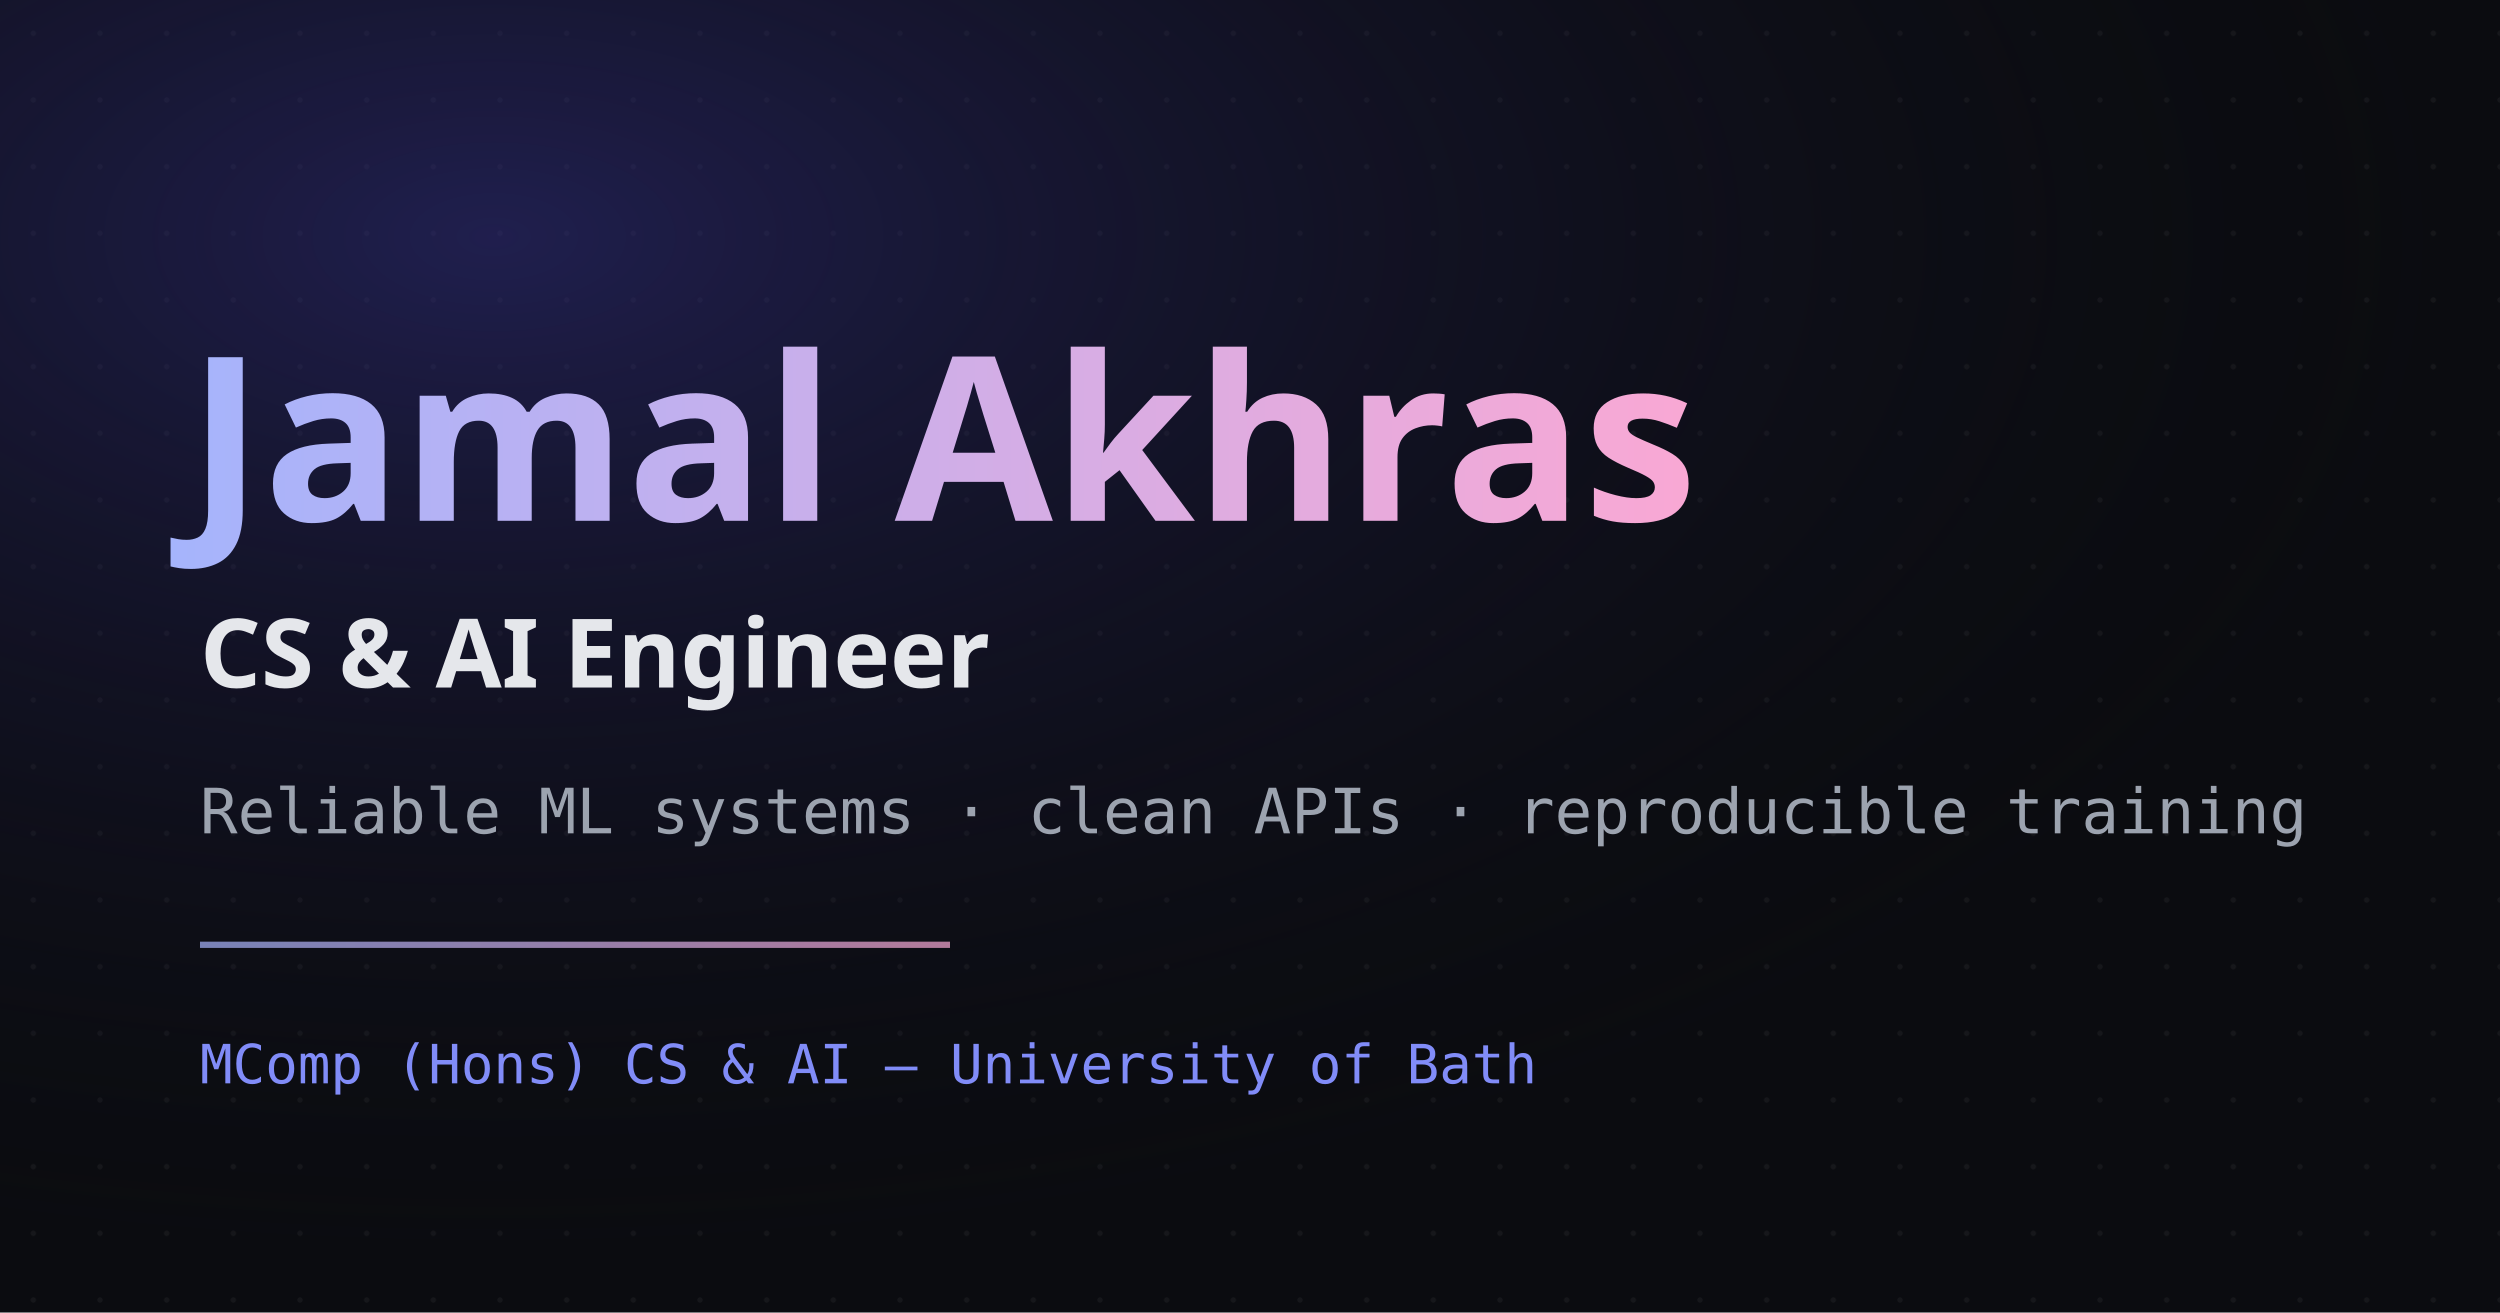
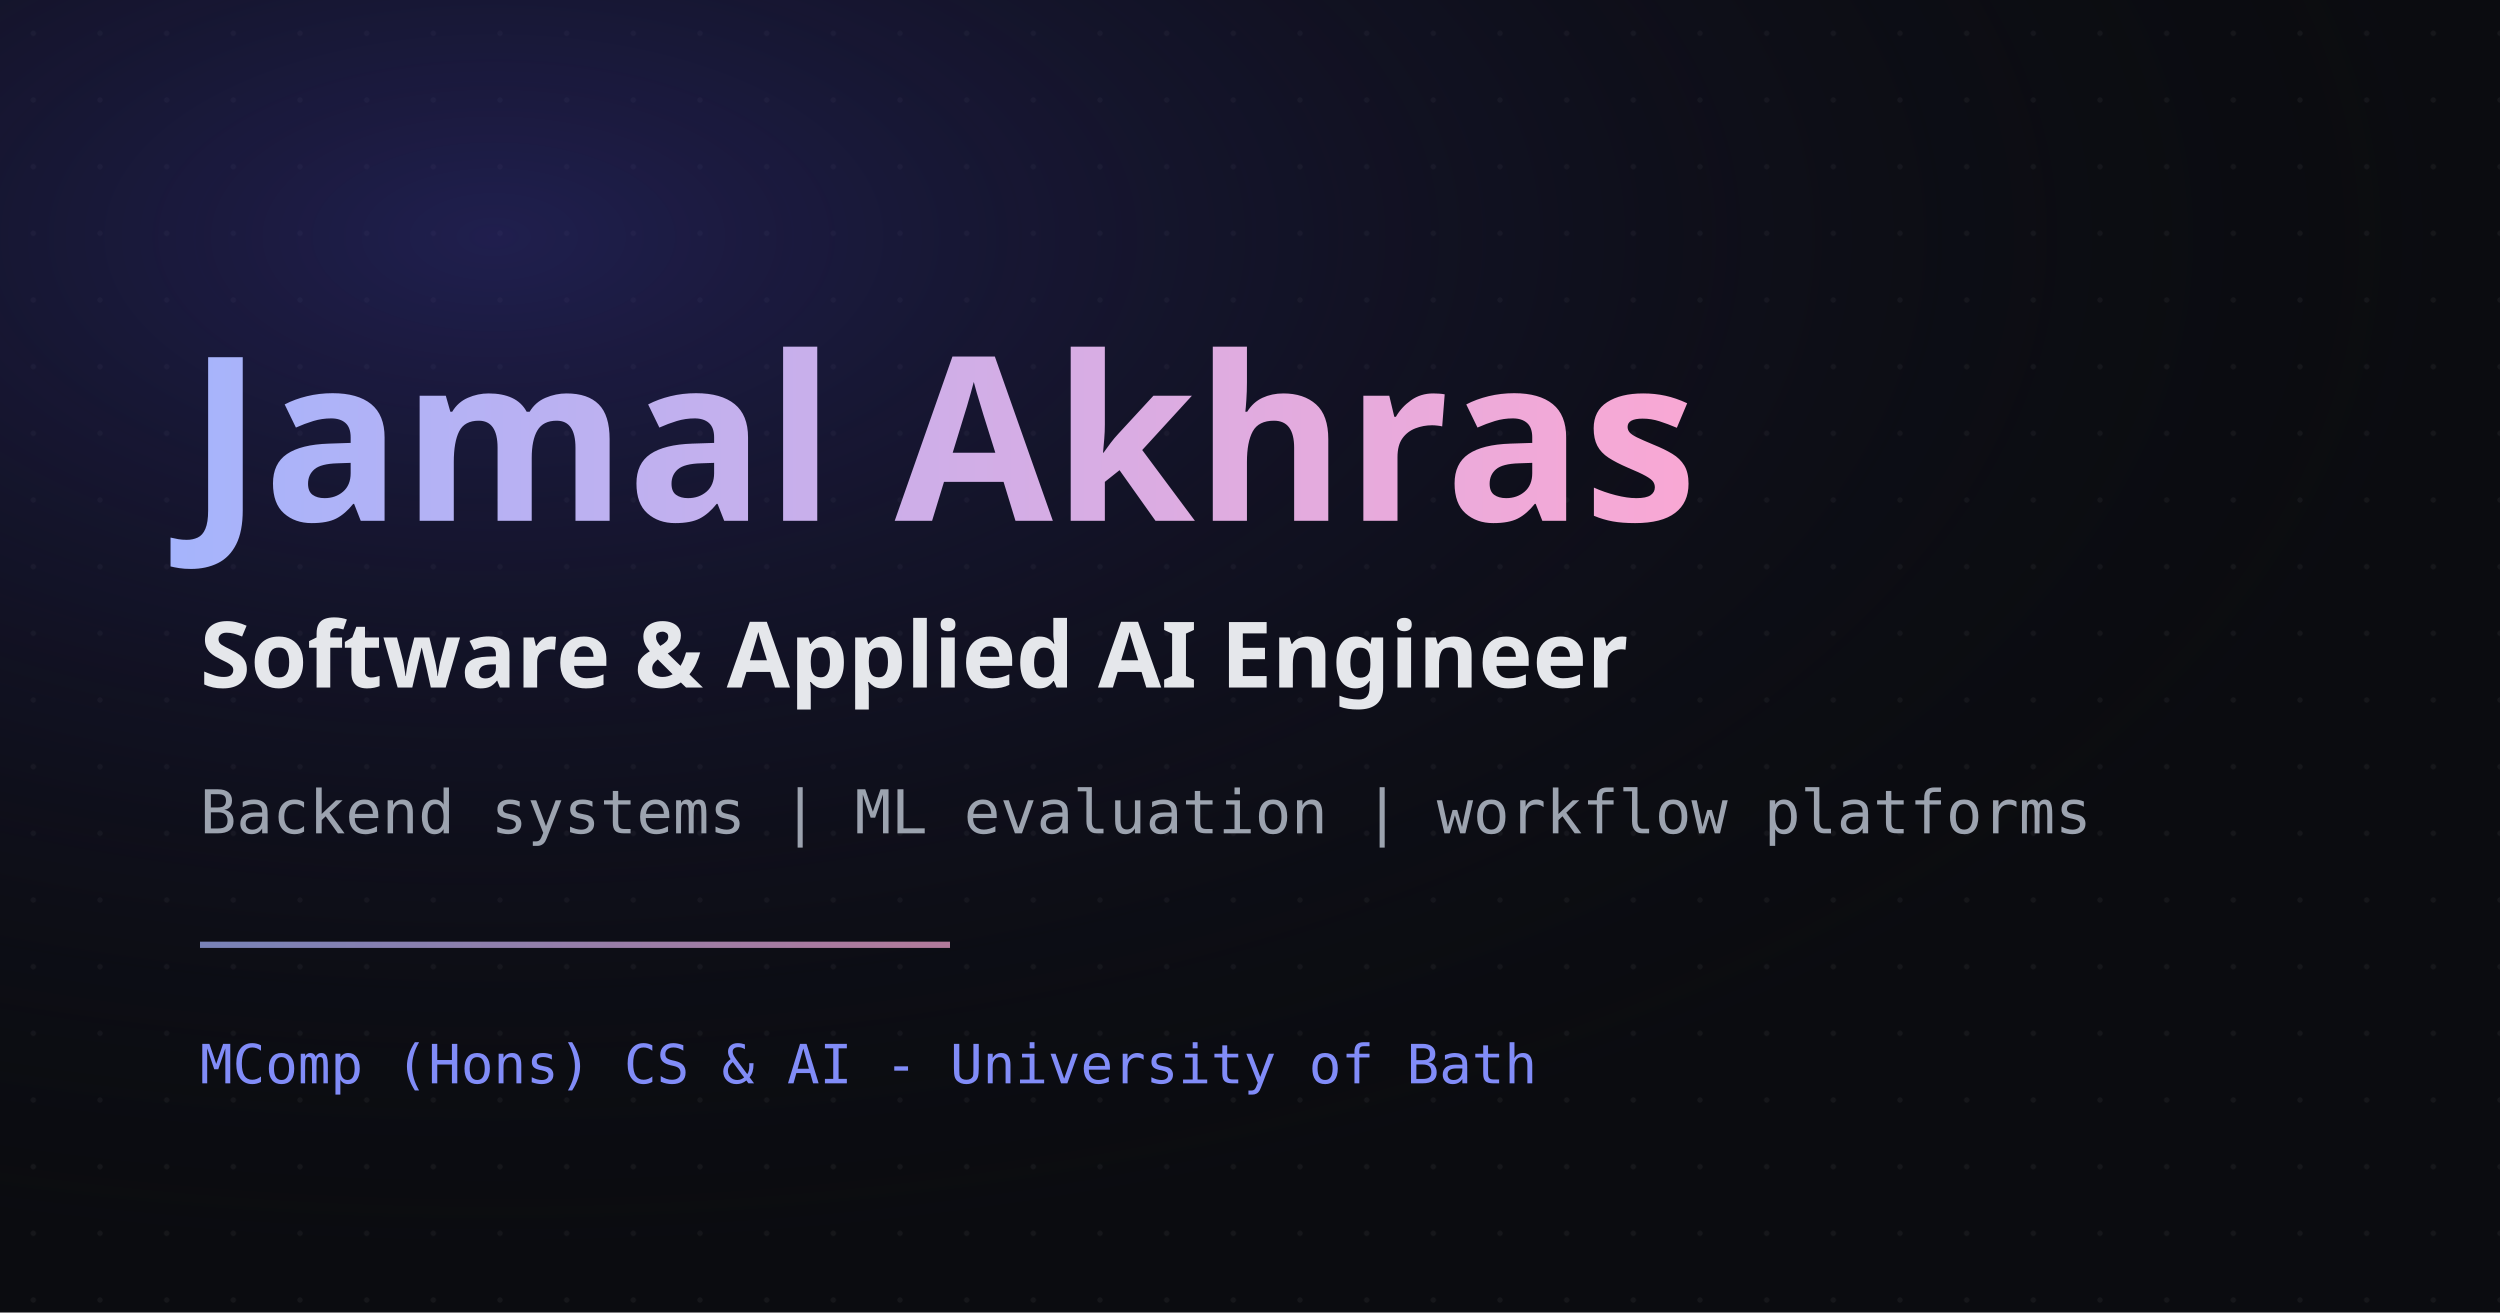
<svg xmlns="http://www.w3.org/2000/svg" viewBox="0 0 1200 630" width="1200" height="630">
  <defs>
    <linearGradient id="name" x1="0" y1="0" x2="1" y2="0">
      <stop offset="0" stop-color="#a5b4fc" />
      <stop offset="1" stop-color="#f9a8d4" />
    </linearGradient>
    <radialGradient id="glow" cx="20%" cy="18%" r="80%">
      <stop offset="0" stop-color="#312e81" stop-opacity="0.55" />
      <stop offset="100%" stop-color="#0b0c10" stop-opacity="0" />
    </radialGradient>
    <pattern id="grid" width="32" height="32" patternUnits="userSpaceOnUse">
      <circle cx="16" cy="16" r="1.3" fill="#ffffff" fill-opacity="0.05" />
    </pattern>
  </defs>
  <rect width="1200" height="630" fill="#0b0c10" />
  <rect width="1200" height="630" fill="url(#grid)" />
  <rect width="1200" height="630" fill="url(#glow)" />
  <text x="90" y="250" font-family="system-ui, sans-serif" font-weight="800" font-size="110" fill="url(#name)">Jamal Akhras</text>
-   <text x="96" y="330" font-family="system-ui, sans-serif" font-weight="700" font-size="46" fill="#e5e7eb">CS &amp; AI Engineer</text>
-   <text x="96" y="400" font-family="monospace" font-size="30" fill="#9ca3af">Reliable ML systems · clean APIs · reproducible training</text>
+   <text x="96" y="330" font-family="system-ui, sans-serif" font-weight="700" font-size="44" fill="#e5e7eb">Software &amp; Applied AI Engineer</text>
+   <text x="96" y="400" font-family="monospace" font-size="29" fill="#9ca3af">Backend systems | ML evaluation | workflow platforms</text>
  <rect x="96" y="452" width="360" height="3" fill="url(#name)" opacity="0.7" />
-   <text x="96" y="520" font-family="monospace" font-size="26" fill="#818cf8">MComp (Hons) CS &amp; AI — University of Bath</text>
+   <text x="96" y="520" font-family="monospace" font-size="26" fill="#818cf8">MComp (Hons) CS &amp; AI - University of Bath</text>
</svg>
